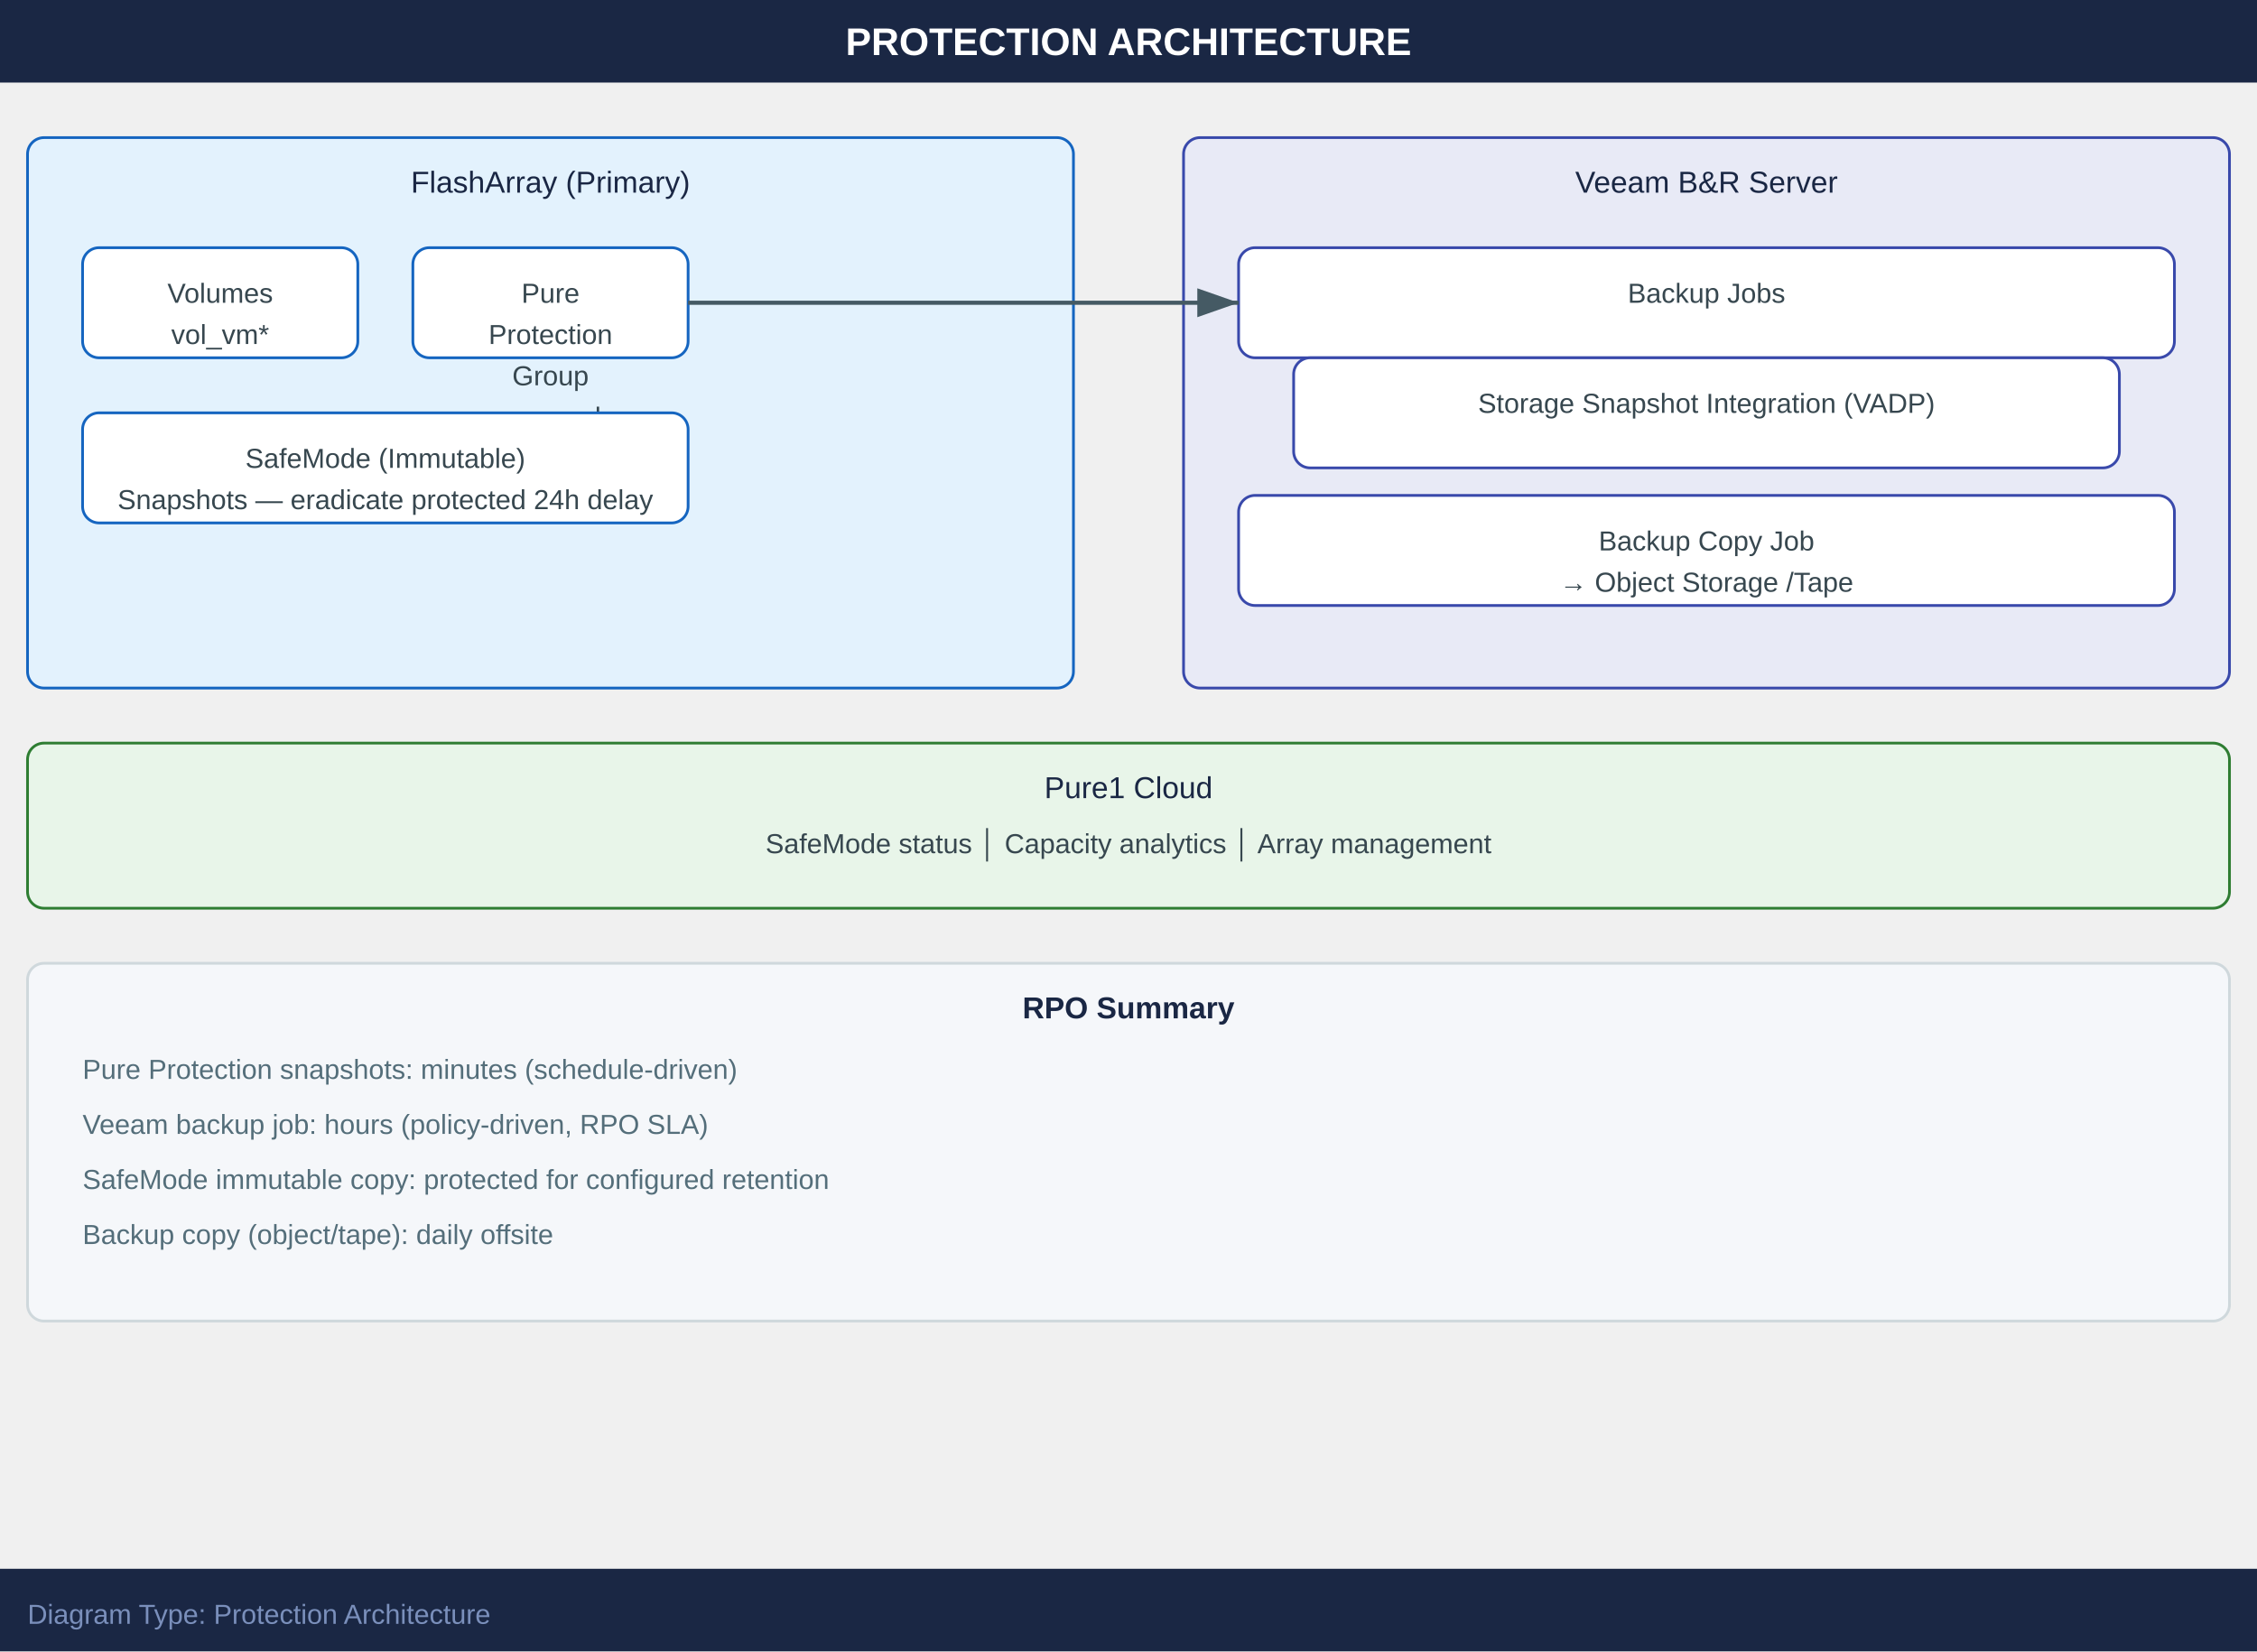
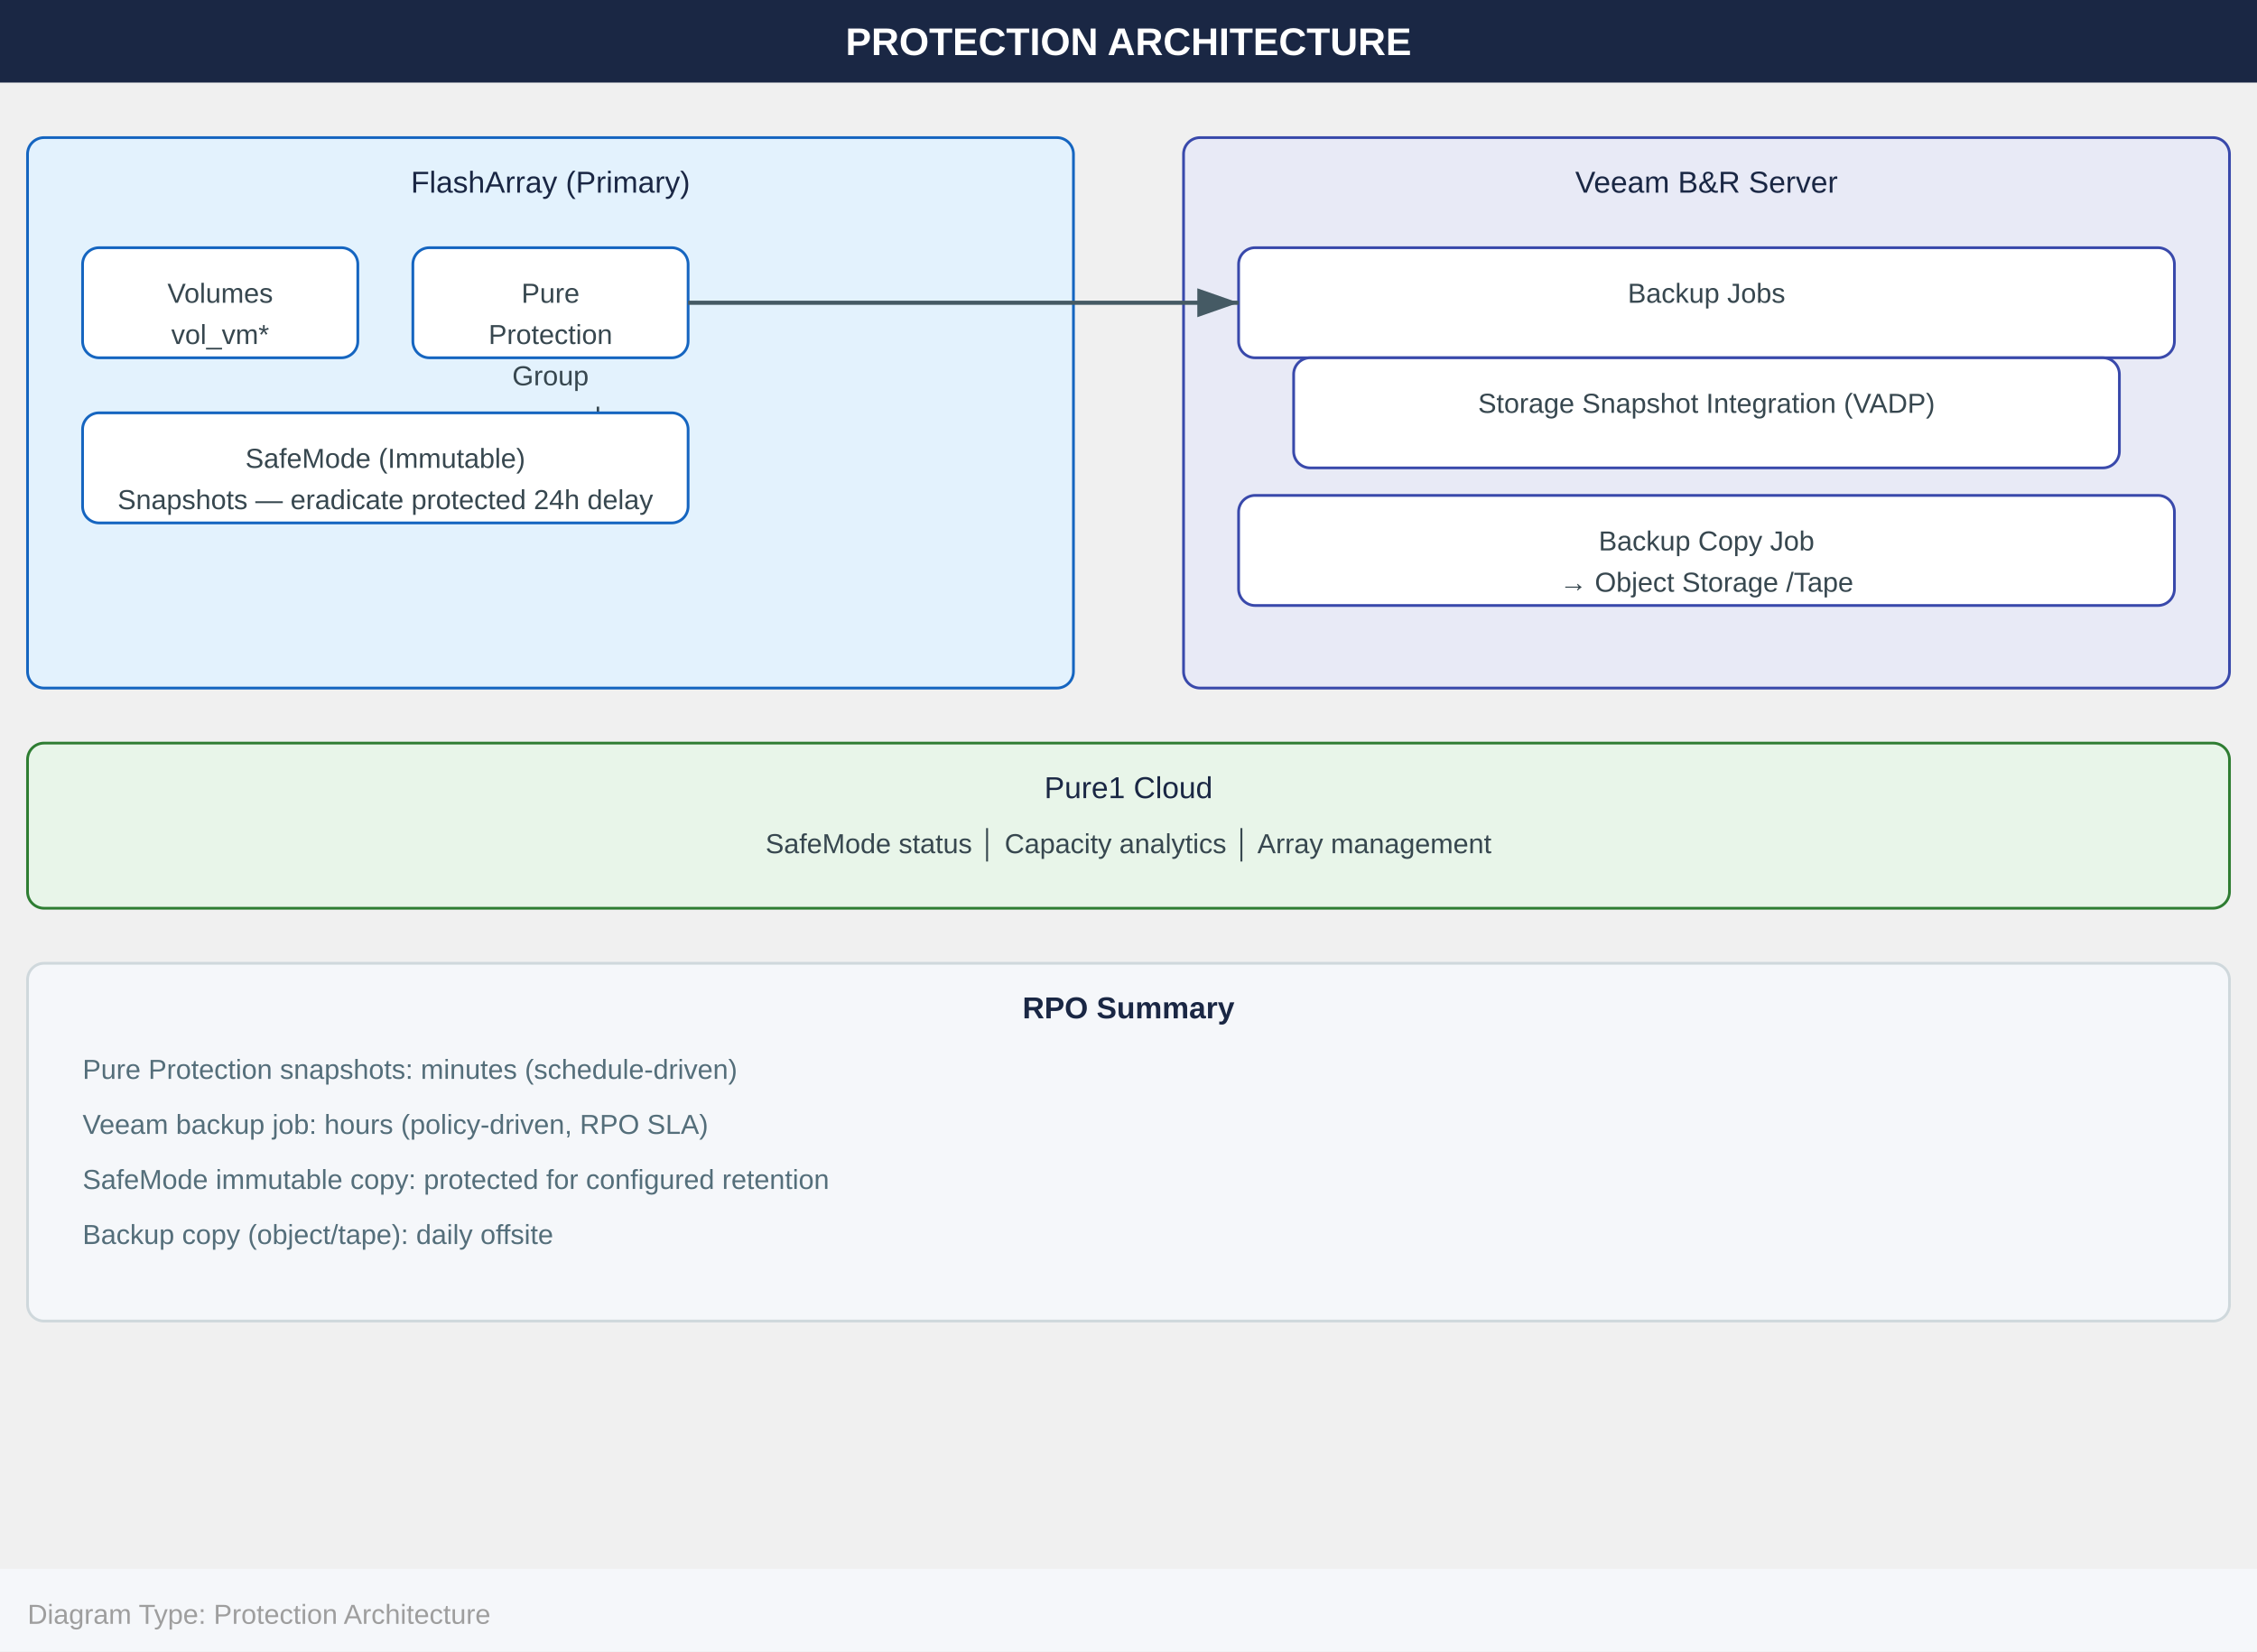
<svg xmlns="http://www.w3.org/2000/svg" width="820" height="600" viewBox="0 0 820 600">
  <defs>
    <marker id="arrowhead" markerWidth="10" markerHeight="7" refX="10" refY="3.5" orient="auto">
      <polygon points="0 0, 10 3.5, 0 7" fill="#455a64" />
    </marker>
  </defs>
  <rect x="0" y="0" width="820" height="30" fill="#1a2744" />
  <text x="410" y="20" font-family="Arial,Helvetica,sans-serif" font-size="14" font-weight="bold" fill="#ffffff" text-anchor="middle">PROTECTION ARCHITECTURE</text>
  <rect x="10" y="50" width="380" height="200" rx="6" fill="#e3f2fd" stroke="#1565c0" />
  <text x="200" y="70" font-family="Arial,Helvetica,sans-serif" font-size="11" fill="#1a2744" text-anchor="middle">FlashArray (Primary)</text>
  <rect x="30" y="90" width="100" height="40" rx="6" fill="#ffffff" stroke="#1565c0" />
  <text x="80" y="110" font-family="Arial,Helvetica,sans-serif" font-size="10" fill="#37474f" text-anchor="middle">Volumes</text>
  <text x="80" y="125" font-family="Arial,Helvetica,sans-serif" font-size="10" fill="#37474f" text-anchor="middle">vol_vm*</text>
  <rect x="150" y="90" width="100" height="40" rx="6" fill="#ffffff" stroke="#1565c0" />
  <text x="200" y="110" font-family="Arial,Helvetica,sans-serif" font-size="10" fill="#37474f" text-anchor="middle">Pure</text>
  <text x="200" y="125" font-family="Arial,Helvetica,sans-serif" font-size="10" fill="#37474f" text-anchor="middle">Protection</text>
  <text x="200" y="140" font-family="Arial,Helvetica,sans-serif" font-size="10" fill="#37474f" text-anchor="middle">Group</text>
  <text x="200" y="155" font-family="Arial,Helvetica,sans-serif" font-size="10" fill="#37474f" text-anchor="middle">pg_prod</text>
  <rect x="30" y="150" width="220" height="40" rx="6" fill="#ffffff" stroke="#1565c0" />
  <text x="140" y="170" font-family="Arial,Helvetica,sans-serif" font-size="10" fill="#37474f" text-anchor="middle">SafeMode (Immutable)</text>
  <text x="140" y="185" font-family="Arial,Helvetica,sans-serif" font-size="10" fill="#37474f" text-anchor="middle">Snapshots — eradicate protected 24h delay</text>
  <rect x="430" y="50" width="380" height="200" rx="6" fill="#e8eaf6" stroke="#3949ab" />
  <text x="620" y="70" font-family="Arial,Helvetica,sans-serif" font-size="11" fill="#1a2744" text-anchor="middle">Veeam B&amp;R Server</text>
  <rect x="450" y="90" width="340" height="40" rx="6" fill="#ffffff" stroke="#3949ab" />
  <text x="620" y="110" font-family="Arial,Helvetica,sans-serif" font-size="10" fill="#37474f" text-anchor="middle">Backup Jobs</text>
  <rect x="470" y="130" width="300" height="40" rx="6" fill="#ffffff" stroke="#3949ab" />
  <text x="620" y="150" font-family="Arial,Helvetica,sans-serif" font-size="10" fill="#37474f" text-anchor="middle">Storage Snapshot Integration (VADP)</text>
  <rect x="450" y="180" width="340" height="40" rx="6" fill="#ffffff" stroke="#3949ab" />
  <text x="620" y="200" font-family="Arial,Helvetica,sans-serif" font-size="10" fill="#37474f" text-anchor="middle">Backup Copy Job</text>
  <text x="620" y="215" font-family="Arial,Helvetica,sans-serif" font-size="10" fill="#37474f" text-anchor="middle">→ Object Storage /Tape</text>
  <line x1="250" y1="110" x2="450" y2="110" stroke="#455a64" stroke-width="1.5" marker-end="url(#arrowhead)" />
  <rect x="10" y="270" width="800" height="60" rx="6" fill="#e8f5e9" stroke="#2e7d32" />
  <text x="410" y="290" font-family="Arial,Helvetica,sans-serif" font-size="11" fill="#1a2744" text-anchor="middle">Pure1 Cloud</text>
  <text x="410" y="310" font-family="Arial,Helvetica,sans-serif" font-size="10" fill="#37474f" text-anchor="middle">SafeMode status │ Capacity analytics │ Array management</text>
  <rect x="10" y="350" width="800" height="130" rx="6" fill="#f5f7fa" stroke="#cfd8dc" />
  <text x="410" y="370" font-family="Arial,Helvetica,sans-serif" font-size="11" font-weight="bold" fill="#1a2744" text-anchor="middle">RPO Summary</text>
  <text x="30" y="392" font-family="Arial,Helvetica,sans-serif" font-size="10" fill="#546e7a">Pure Protection snapshots: minutes (schedule-driven)</text>
  <text x="30" y="412" font-family="Arial,Helvetica,sans-serif" font-size="10" fill="#546e7a">Veeam backup job: hours (policy-driven, RPO SLA)</text>
  <text x="30" y="432" font-family="Arial,Helvetica,sans-serif" font-size="10" fill="#546e7a">SafeMode immutable copy: protected for configured retention</text>
  <text x="30" y="452" font-family="Arial,Helvetica,sans-serif" font-size="10" fill="#546e7a">Backup copy (object/tape): daily offsite</text>
-   <rect x="0" y="570" width="820" height="30" fill="#1a2744" />
-   <text x="10" y="590" font-family="Arial,Helvetica,sans-serif" font-size="10" fill="#7a8fbb">Diagram Type: Protection Architecture</text>
+   <rect x="0" y="570" width="820" height="30" fill="#f5f7fa" />
+   <text x="10" y="590" font-family="Arial,Helvetica,sans-serif" font-size="10" fill="#9e9e9e">Diagram Type: Protection Architecture</text>
</svg>
